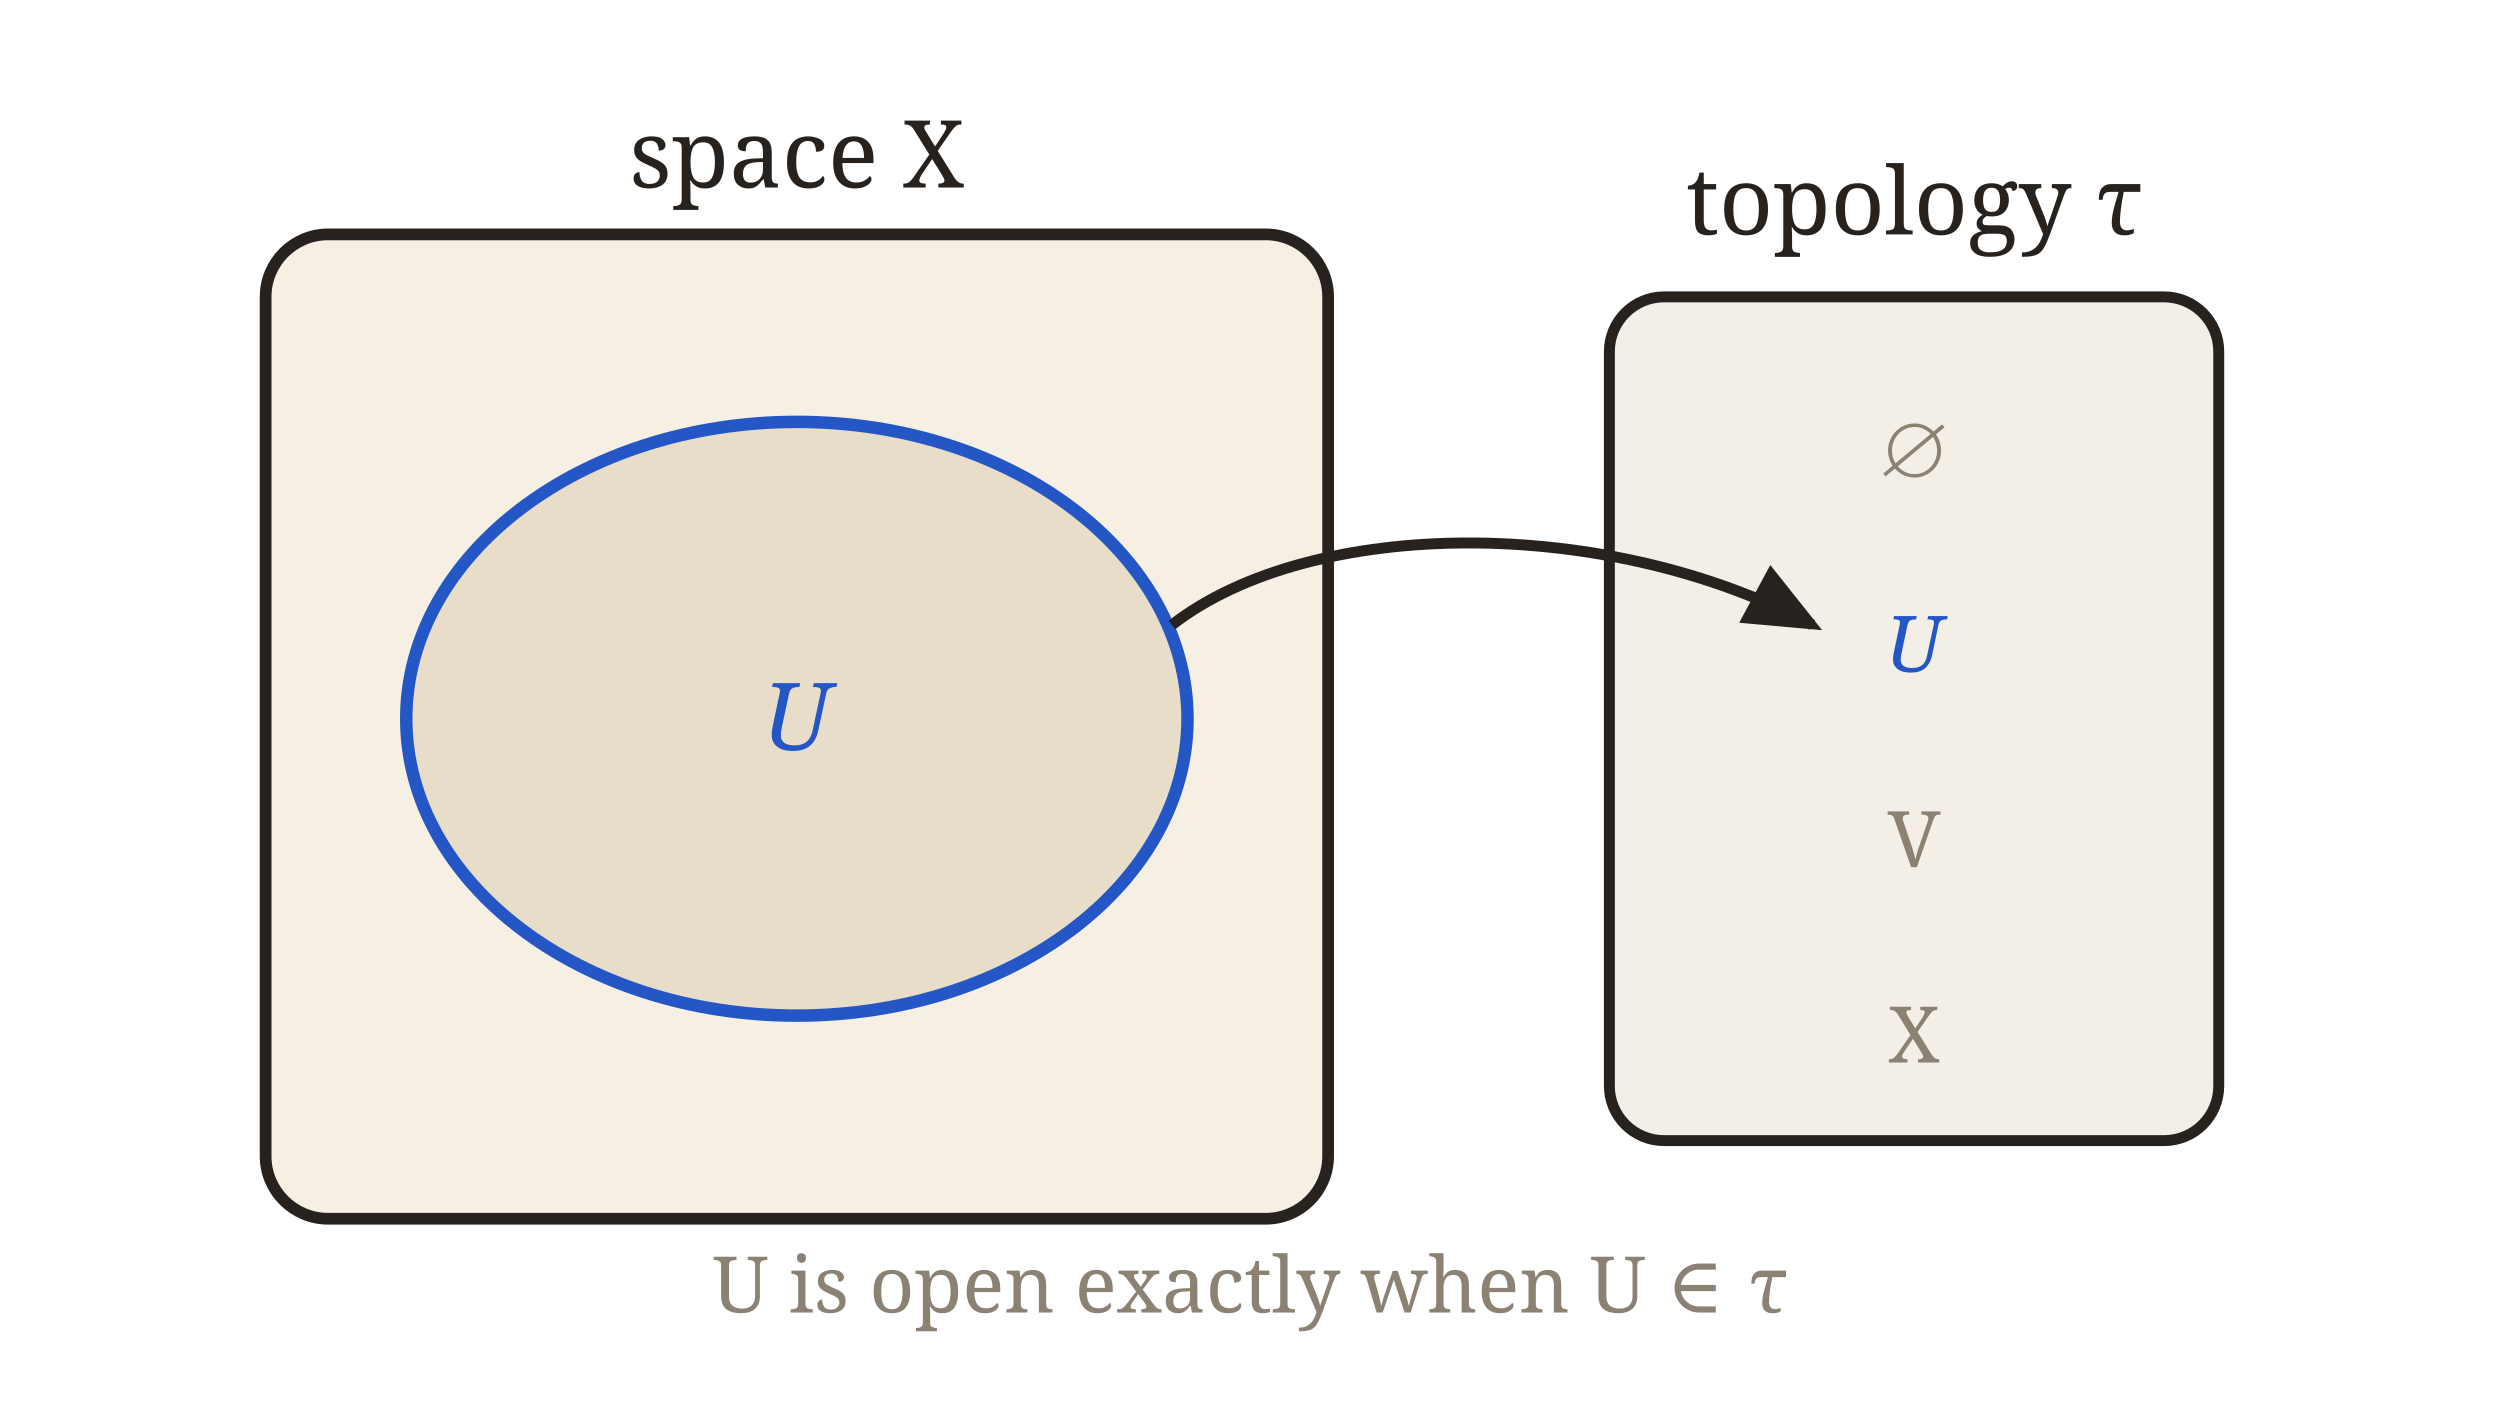
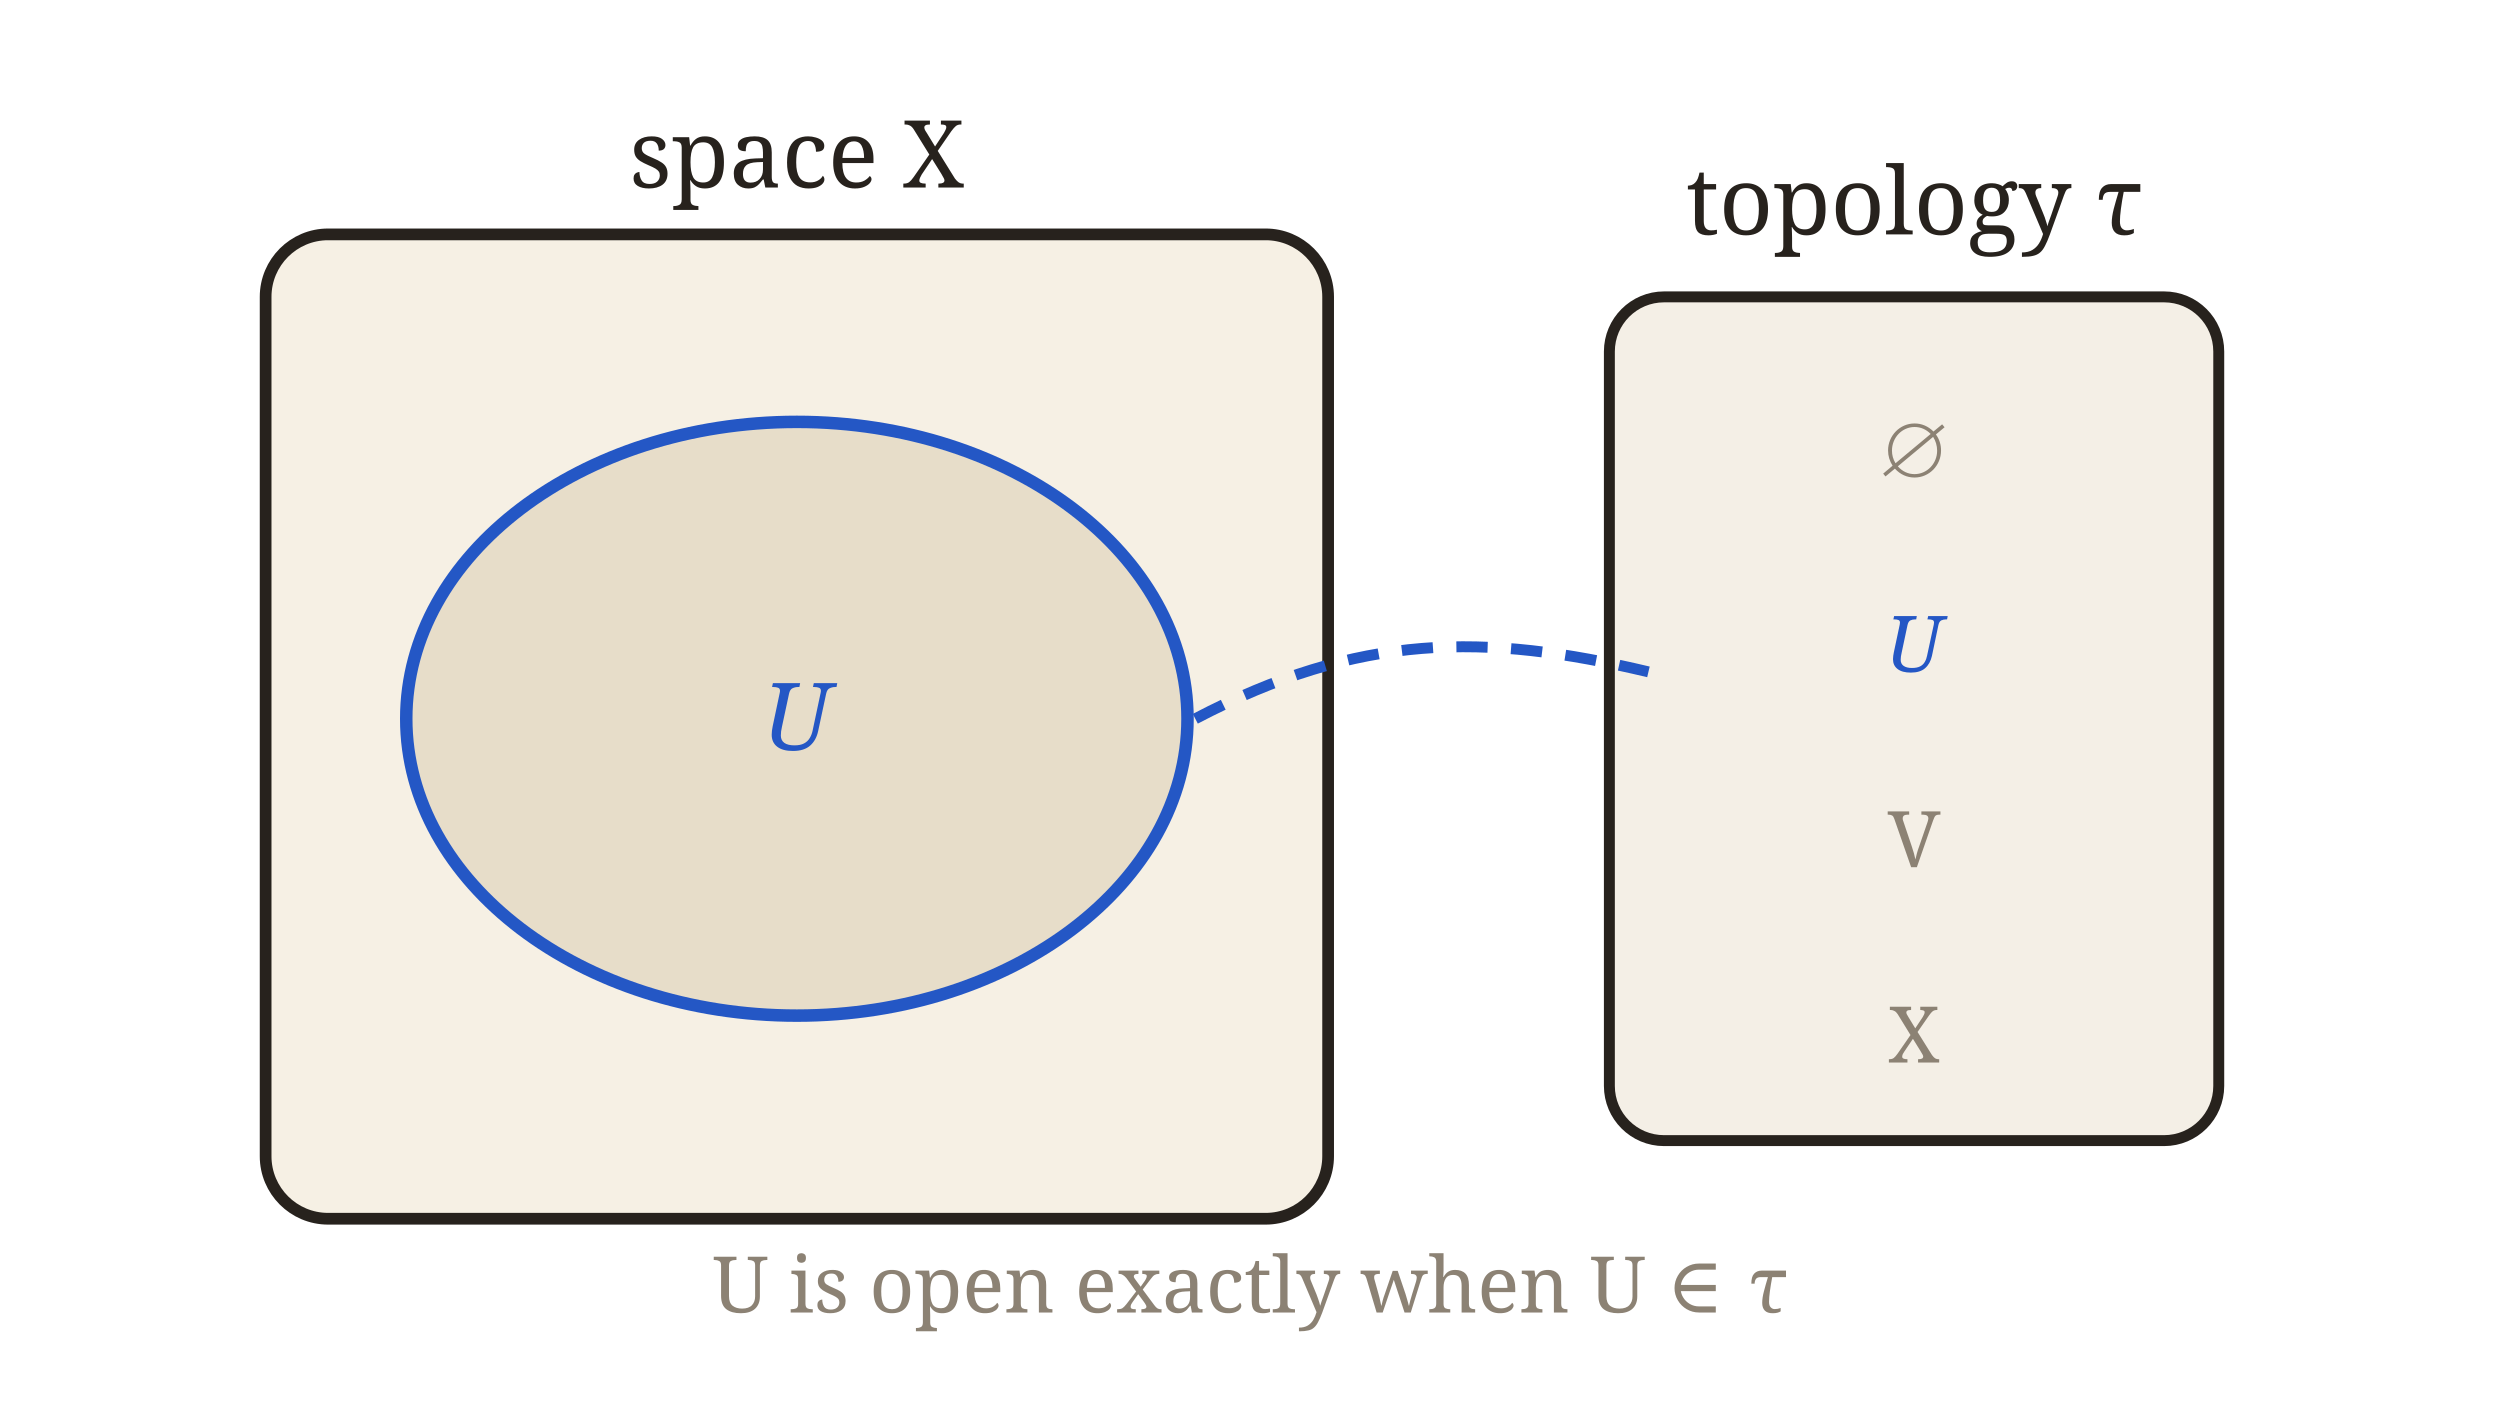
<svg xmlns="http://www.w3.org/2000/svg" viewBox="0 0 320 180" font-family="'Newsreader',Georgia,serif" role="img">
-   // Arrow
-   <defs>
-     <marker id="ar" markerWidth="9" markerHeight="9" refX="6" refY="3" orient="auto">
-       <path d="M0,0 L7,3 L0,6 Z" fill="var(--dia-ink,#27221d)" />
-     </marker>
-   </defs>
- 
-   // Space
  <rect x="34" y="30" width="136" height="126" rx="8" fill="var(--dia-space,#f6f0e4)" stroke="var(--dia-ink,#27221d)" stroke-width="1.5" />
- 
-   // Open set
+   <text x="102" y="24" font-size="12" text-anchor="middle" fill="var(--dia-ink,#27221d)">space X</text>
  <ellipse cx="102" cy="92" rx="50" ry="38" fill="var(--dia-fill,#e7ddc9)" stroke="var(--dia-acc,#2457c5)" stroke-width="1.6" />
- 
-   // Topology
+   <text x="102" y="96" font-size="12" text-anchor="middle" fill="var(--dia-acc,#2457c5)" font-style="italic">U</text>
  <rect x="206" y="38" width="78" height="108" rx="7" fill="var(--dia-fill2,#f4efe6)" stroke="var(--dia-ink,#27221d)" stroke-width="1.4" />
- 
-   // Labels
-   <text x="102" y="24" font-size="12" text-anchor="middle" fill="var(--dia-ink,#27221d)">space X</text>
-   <text x="102" y="96" font-size="12" text-anchor="middle" fill="var(--dia-acc,#2457c5)" font-style="italic">U</text>
  <text x="245" y="30" font-size="12" text-anchor="middle" fill="var(--dia-ink,#27221d)">topology τ</text>
  <text x="245" y="61" font-size="10" text-anchor="middle" fill="var(--dia-mut,#8c8274)">∅</text>
  <text x="245" y="86" font-size="10" text-anchor="middle" fill="var(--dia-acc,#2457c5)" font-style="italic">U</text>
  <text x="245" y="111" font-size="10" text-anchor="middle" fill="var(--dia-mut,#8c8274)">V</text>
  <text x="245" y="136" font-size="10" text-anchor="middle" fill="var(--dia-mut,#8c8274)">X</text>
- 
-   // Arrow
-   <path d="M150,80 C168,66 206,66 232,80" fill="none" stroke="var(--dia-ink,#27221d)" stroke-width="1.4" marker-end="url(#ar)" />
+   <path d="M153,92 C174,81 190,81 211,86" fill="none" stroke="var(--dia-acc,#2457c5)" stroke-width="1.4" stroke-dasharray="4,3" />
  <text x="160" y="168" font-size="10" text-anchor="middle" fill="var(--dia-mut,#8c8274)">U is open exactly when U ∈ τ</text>
</svg>
